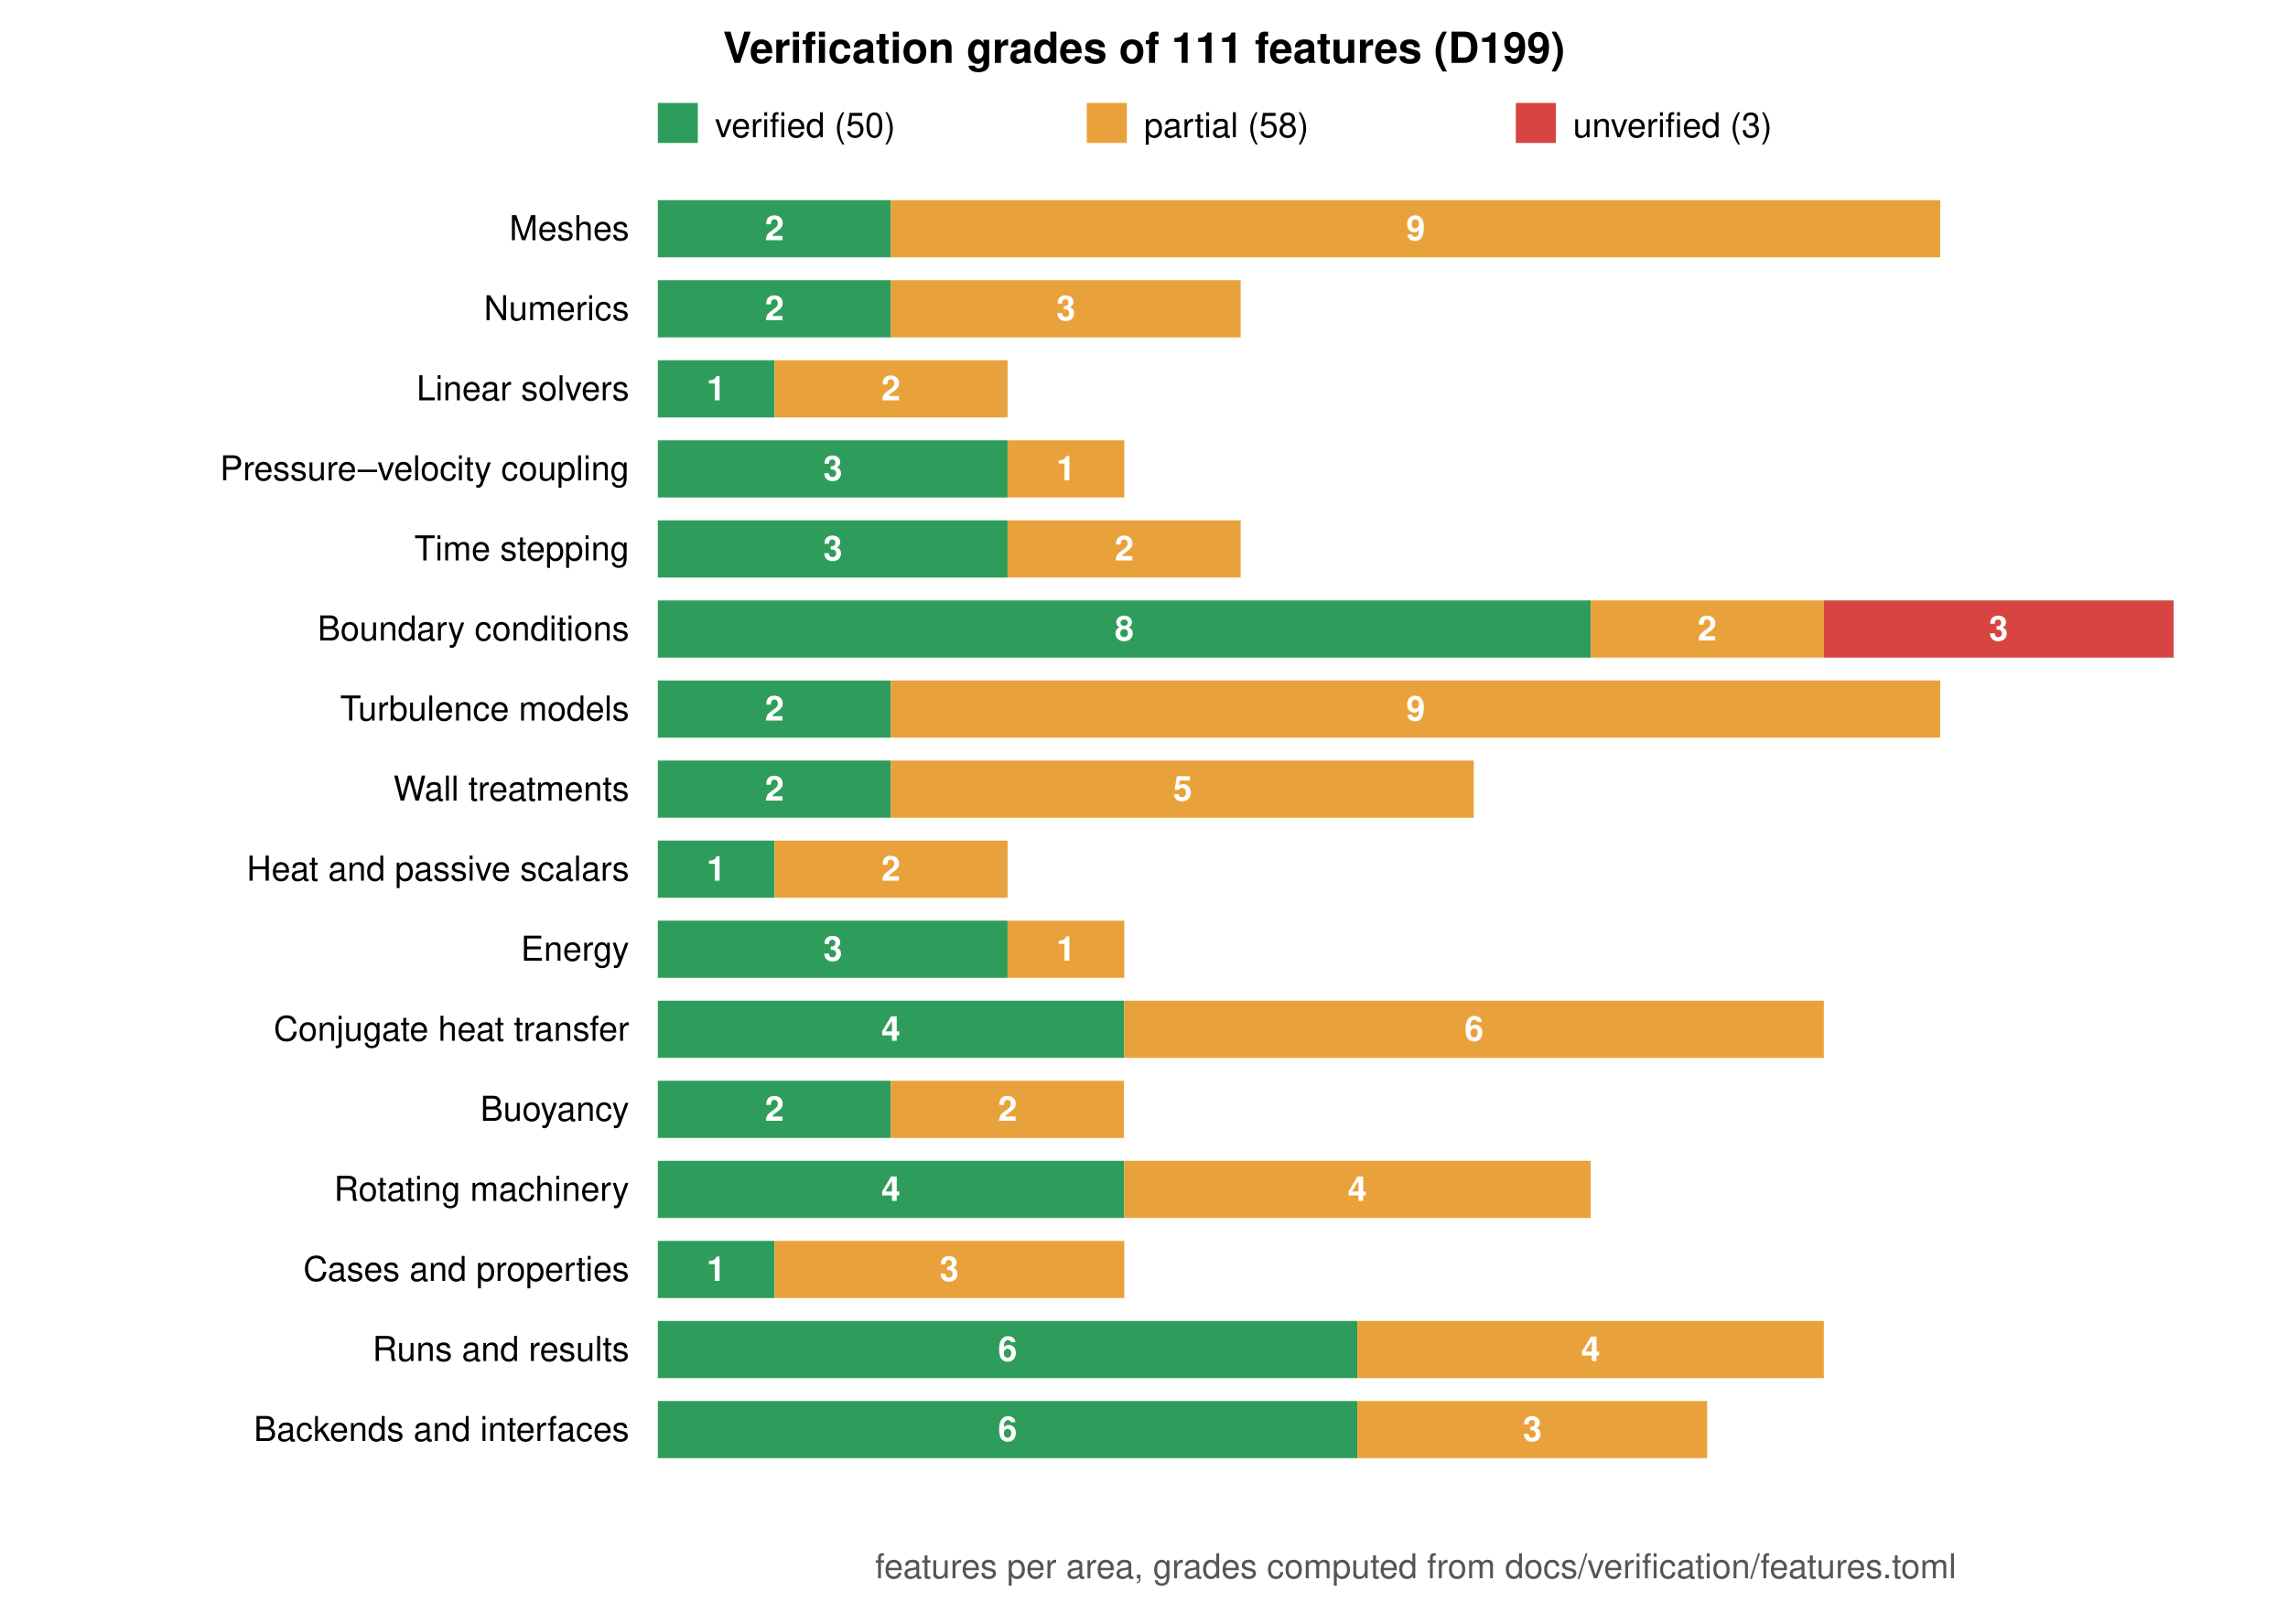
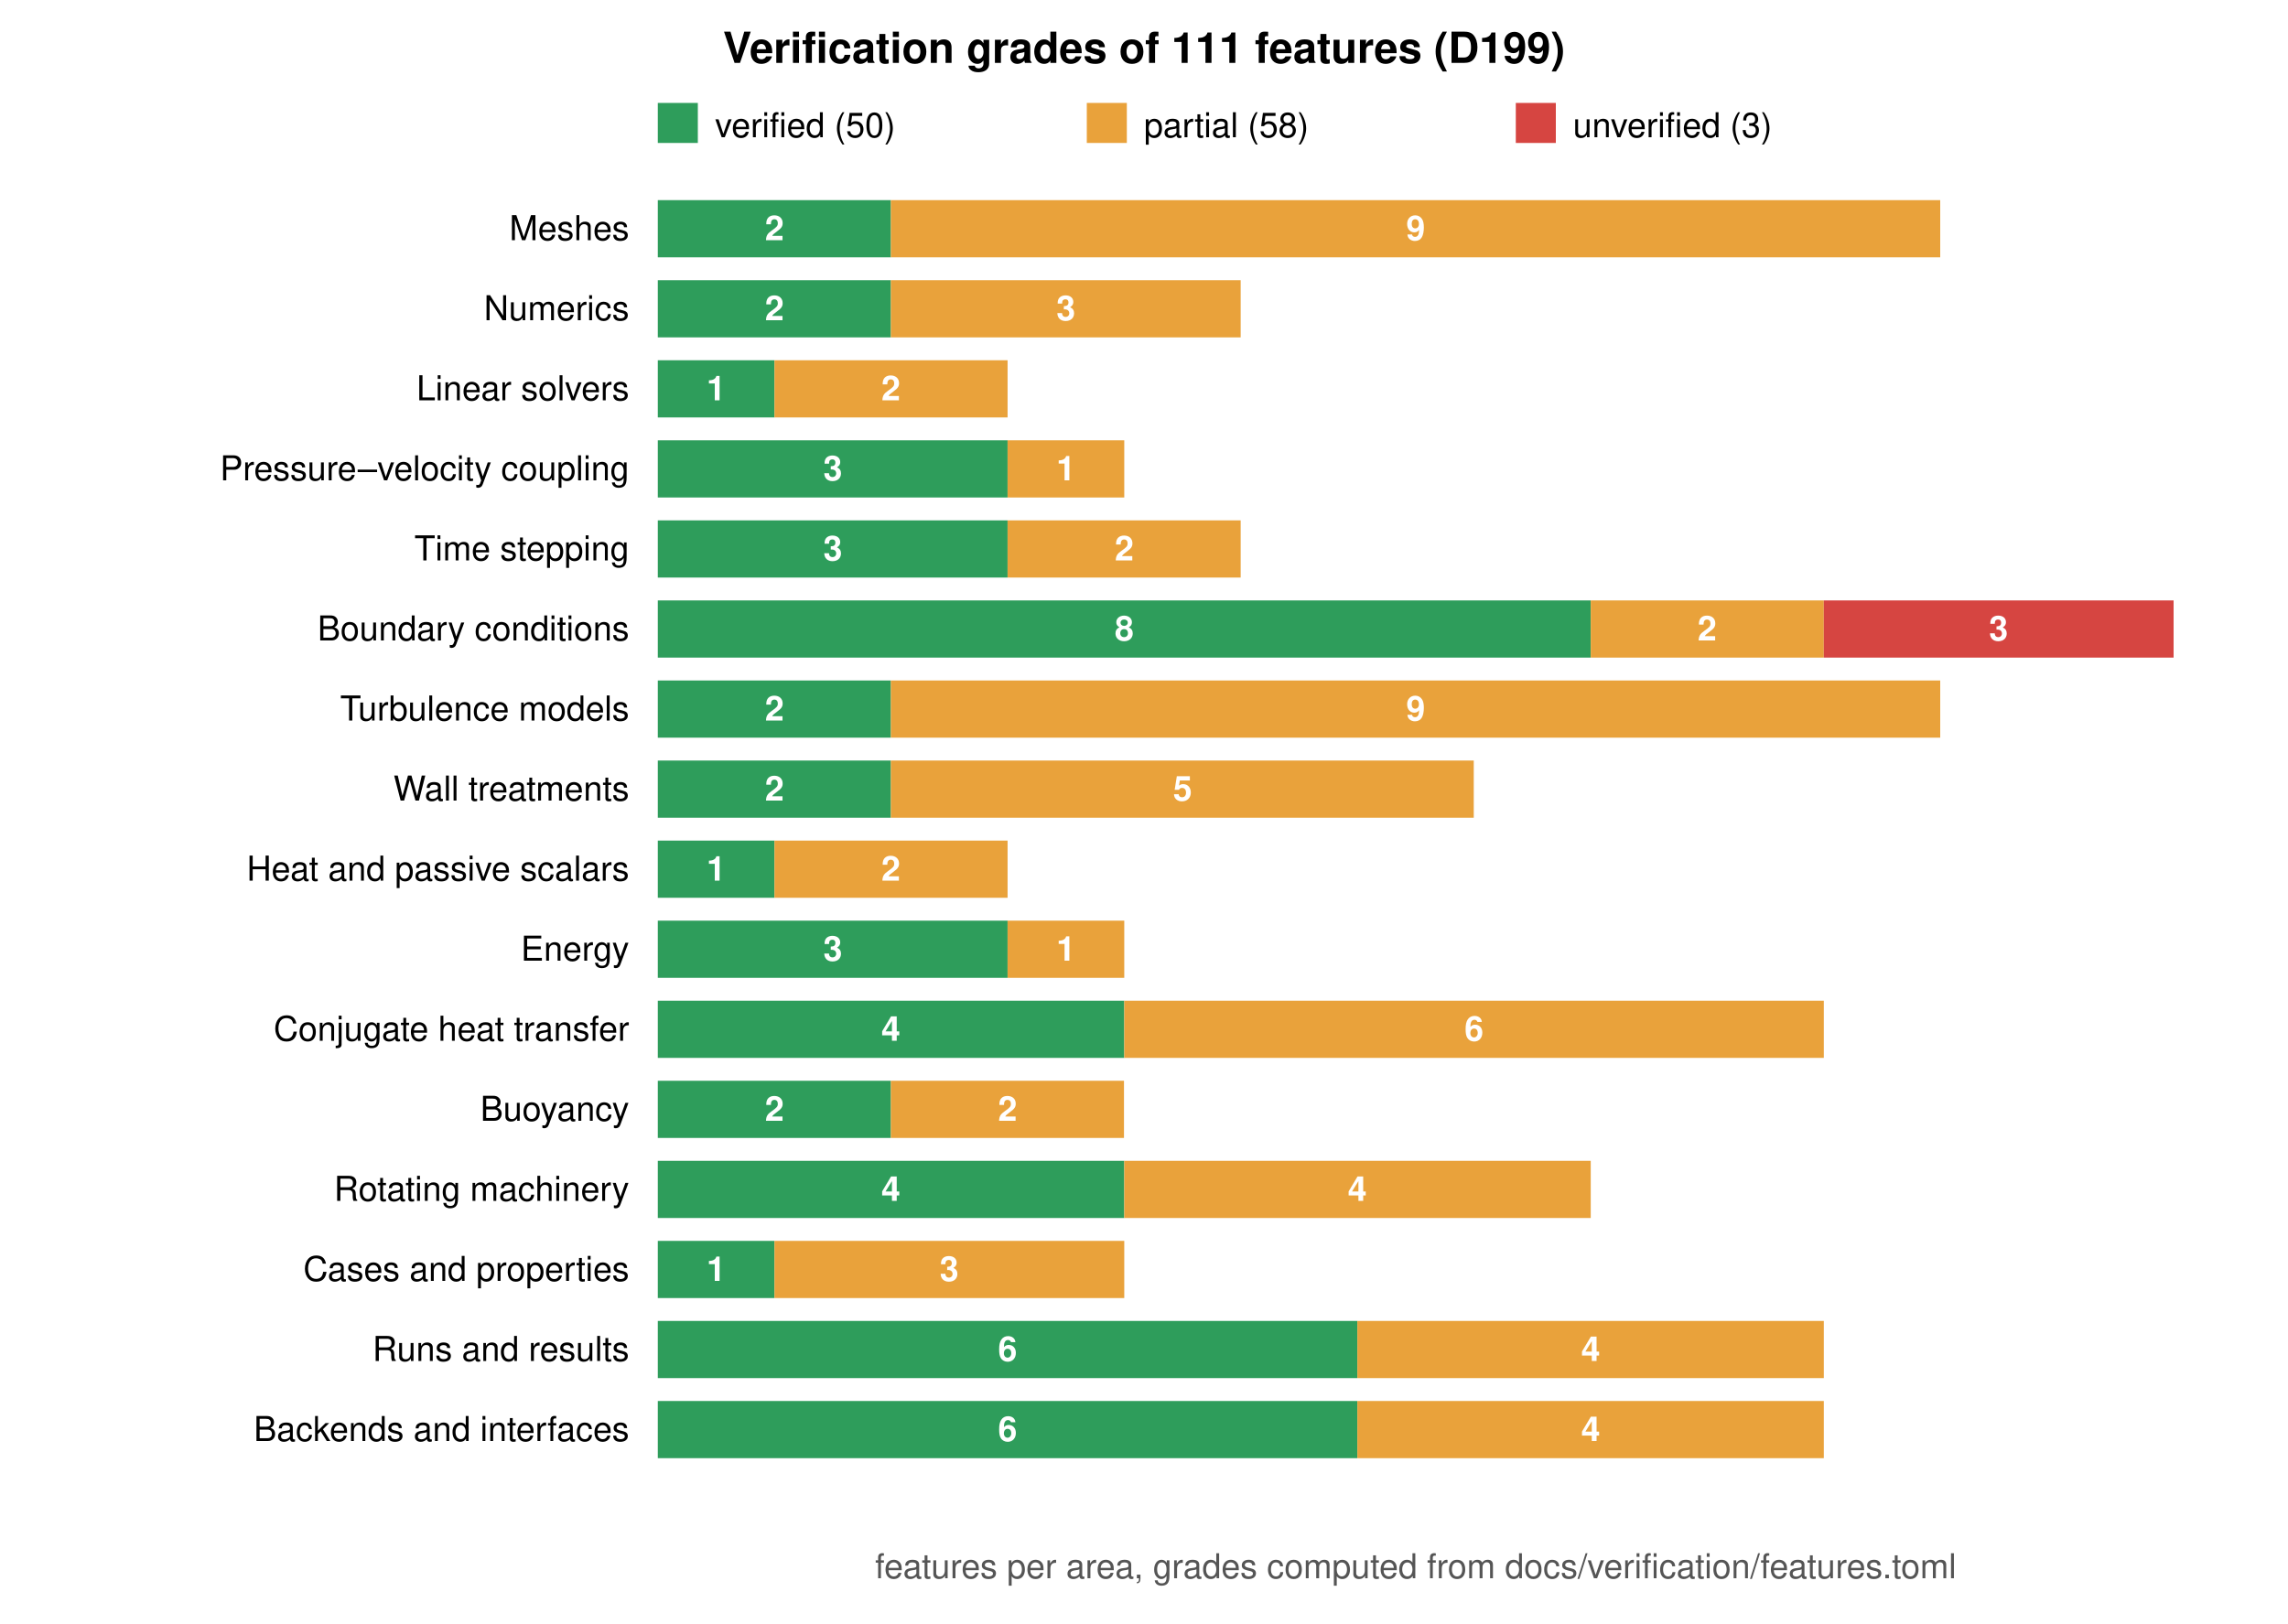
<svg xmlns="http://www.w3.org/2000/svg" viewBox="0 0 800 568" width="800" height="568" font-family="Helvetica, Arial, sans-serif" font-size="12">
  <rect width="800" height="568" fill="white" />
  <text x="400.0" y="22" text-anchor="middle" font-size="15" font-weight="bold">Verification grades of 111 features (D199)</text>
  <rect x="230" y="36" width="14" height="14" fill="#2e9d5b" />
  <text x="250" y="48">verified (50)</text>
  <rect x="380" y="36" width="14" height="14" fill="#e9a23b" />
  <text x="400" y="48">partial (58)</text>
  <rect x="530" y="36" width="14" height="14" fill="#d64541" />
  <text x="550" y="48">unverified (3)</text>
  <text x="220" y="84.0" text-anchor="end">Meshes</text>
  <rect x="230.0" y="70" width="81.5" height="20" fill="#2e9d5b" />
  <text x="270.8" y="84.0" text-anchor="middle" fill="white" font-weight="bold">2</text>
  <rect x="311.5" y="70" width="366.9" height="20" fill="#e9a23b" />
  <text x="495.0" y="84.0" text-anchor="middle" fill="white" font-weight="bold">9</text>
  <text x="220" y="112.0" text-anchor="end">Numerics</text>
  <rect x="230.0" y="98" width="81.5" height="20" fill="#2e9d5b" />
  <text x="270.8" y="112.0" text-anchor="middle" fill="white" font-weight="bold">2</text>
  <rect x="311.5" y="98" width="122.3" height="20" fill="#e9a23b" />
  <text x="372.7" y="112.0" text-anchor="middle" fill="white" font-weight="bold">3</text>
  <text x="220" y="140.0" text-anchor="end">Linear solvers</text>
  <rect x="230.0" y="126" width="40.8" height="20" fill="#2e9d5b" />
  <text x="250.4" y="140.0" text-anchor="middle" fill="white" font-weight="bold">1</text>
  <rect x="270.8" y="126" width="81.5" height="20" fill="#e9a23b" />
  <text x="311.5" y="140.0" text-anchor="middle" fill="white" font-weight="bold">2</text>
  <text x="220" y="168.0" text-anchor="end">Pressure–velocity coupling</text>
  <rect x="230.0" y="154" width="122.3" height="20" fill="#2e9d5b" />
  <text x="291.2" y="168.0" text-anchor="middle" fill="white" font-weight="bold">3</text>
  <rect x="352.3" y="154" width="40.8" height="20" fill="#e9a23b" />
  <text x="372.7" y="168.0" text-anchor="middle" fill="white" font-weight="bold">1</text>
  <text x="220" y="196.0" text-anchor="end">Time stepping</text>
  <rect x="230.0" y="182" width="122.3" height="20" fill="#2e9d5b" />
  <text x="291.2" y="196.0" text-anchor="middle" fill="white" font-weight="bold">3</text>
  <rect x="352.3" y="182" width="81.5" height="20" fill="#e9a23b" />
  <text x="393.1" y="196.0" text-anchor="middle" fill="white" font-weight="bold">2</text>
  <text x="220" y="224.0" text-anchor="end">Boundary conditions</text>
  <rect x="230.0" y="210" width="326.2" height="20" fill="#2e9d5b" />
  <text x="393.1" y="224.0" text-anchor="middle" fill="white" font-weight="bold">8</text>
  <rect x="556.2" y="210" width="81.5" height="20" fill="#e9a23b" />
  <text x="596.9" y="224.0" text-anchor="middle" fill="white" font-weight="bold">2</text>
  <rect x="637.7" y="210" width="122.3" height="20" fill="#d64541" />
  <text x="698.8" y="224.0" text-anchor="middle" fill="white" font-weight="bold">3</text>
  <text x="220" y="252.0" text-anchor="end">Turbulence models</text>
  <rect x="230.0" y="238" width="81.5" height="20" fill="#2e9d5b" />
  <text x="270.8" y="252.0" text-anchor="middle" fill="white" font-weight="bold">2</text>
  <rect x="311.5" y="238" width="366.9" height="20" fill="#e9a23b" />
  <text x="495.0" y="252.0" text-anchor="middle" fill="white" font-weight="bold">9</text>
  <text x="220" y="280.0" text-anchor="end">Wall treatments</text>
  <rect x="230.0" y="266" width="81.5" height="20" fill="#2e9d5b" />
  <text x="270.8" y="280.0" text-anchor="middle" fill="white" font-weight="bold">2</text>
  <rect x="311.5" y="266" width="203.8" height="20" fill="#e9a23b" />
  <text x="413.5" y="280.0" text-anchor="middle" fill="white" font-weight="bold">5</text>
  <text x="220" y="308.0" text-anchor="end">Heat and passive scalars</text>
  <rect x="230.0" y="294" width="40.8" height="20" fill="#2e9d5b" />
  <text x="250.4" y="308.0" text-anchor="middle" fill="white" font-weight="bold">1</text>
  <rect x="270.8" y="294" width="81.5" height="20" fill="#e9a23b" />
  <text x="311.5" y="308.0" text-anchor="middle" fill="white" font-weight="bold">2</text>
  <text x="220" y="336.0" text-anchor="end">Energy</text>
  <rect x="230.0" y="322" width="122.3" height="20" fill="#2e9d5b" />
  <text x="291.2" y="336.0" text-anchor="middle" fill="white" font-weight="bold">3</text>
  <rect x="352.3" y="322" width="40.8" height="20" fill="#e9a23b" />
  <text x="372.7" y="336.0" text-anchor="middle" fill="white" font-weight="bold">1</text>
  <text x="220" y="364.0" text-anchor="end">Conjugate heat transfer</text>
  <rect x="230.0" y="350" width="163.1" height="20" fill="#2e9d5b" />
  <text x="311.5" y="364.0" text-anchor="middle" fill="white" font-weight="bold">4</text>
  <rect x="393.1" y="350" width="244.6" height="20" fill="#e9a23b" />
  <text x="515.4" y="364.0" text-anchor="middle" fill="white" font-weight="bold">6</text>
  <text x="220" y="392.0" text-anchor="end">Buoyancy</text>
  <rect x="230.0" y="378" width="81.5" height="20" fill="#2e9d5b" />
  <text x="270.8" y="392.0" text-anchor="middle" fill="white" font-weight="bold">2</text>
  <rect x="311.5" y="378" width="81.5" height="20" fill="#e9a23b" />
  <text x="352.3" y="392.0" text-anchor="middle" fill="white" font-weight="bold">2</text>
  <text x="220" y="420.0" text-anchor="end">Rotating machinery</text>
  <rect x="230.0" y="406" width="163.1" height="20" fill="#2e9d5b" />
  <text x="311.5" y="420.0" text-anchor="middle" fill="white" font-weight="bold">4</text>
  <rect x="393.1" y="406" width="163.1" height="20" fill="#e9a23b" />
  <text x="474.6" y="420.0" text-anchor="middle" fill="white" font-weight="bold">4</text>
  <text x="220" y="448.0" text-anchor="end">Cases and properties</text>
  <rect x="230.0" y="434" width="40.8" height="20" fill="#2e9d5b" />
  <text x="250.4" y="448.0" text-anchor="middle" fill="white" font-weight="bold">1</text>
  <rect x="270.8" y="434" width="122.3" height="20" fill="#e9a23b" />
  <text x="331.9" y="448.0" text-anchor="middle" fill="white" font-weight="bold">3</text>
  <text x="220" y="476.0" text-anchor="end">Runs and results</text>
  <rect x="230.0" y="462" width="244.6" height="20" fill="#2e9d5b" />
  <text x="352.3" y="476.0" text-anchor="middle" fill="white" font-weight="bold">6</text>
  <rect x="474.6" y="462" width="163.1" height="20" fill="#e9a23b" />
  <text x="556.2" y="476.0" text-anchor="middle" fill="white" font-weight="bold">4</text>
  <text x="220" y="504.0" text-anchor="end">Backends and interfaces</text>
  <rect x="230.0" y="490" width="244.6" height="20" fill="#2e9d5b" />
  <text x="352.3" y="504.0" text-anchor="middle" fill="white" font-weight="bold">6</text>
-   <rect x="474.6" y="490" width="122.3" height="20" fill="#e9a23b" />
-   <text x="535.8" y="504.0" text-anchor="middle" fill="white" font-weight="bold">3</text>
+   <rect x="474.6" y="490" width="163.1" height="20" fill="#e9a23b" />
+   <text x="556.2" y="504.0" text-anchor="middle" fill="white" font-weight="bold">4</text>
  <text x="495.0" y="552" text-anchor="middle" fill="#555">features per area, grades computed from docs/verification/features.toml</text>
</svg>
